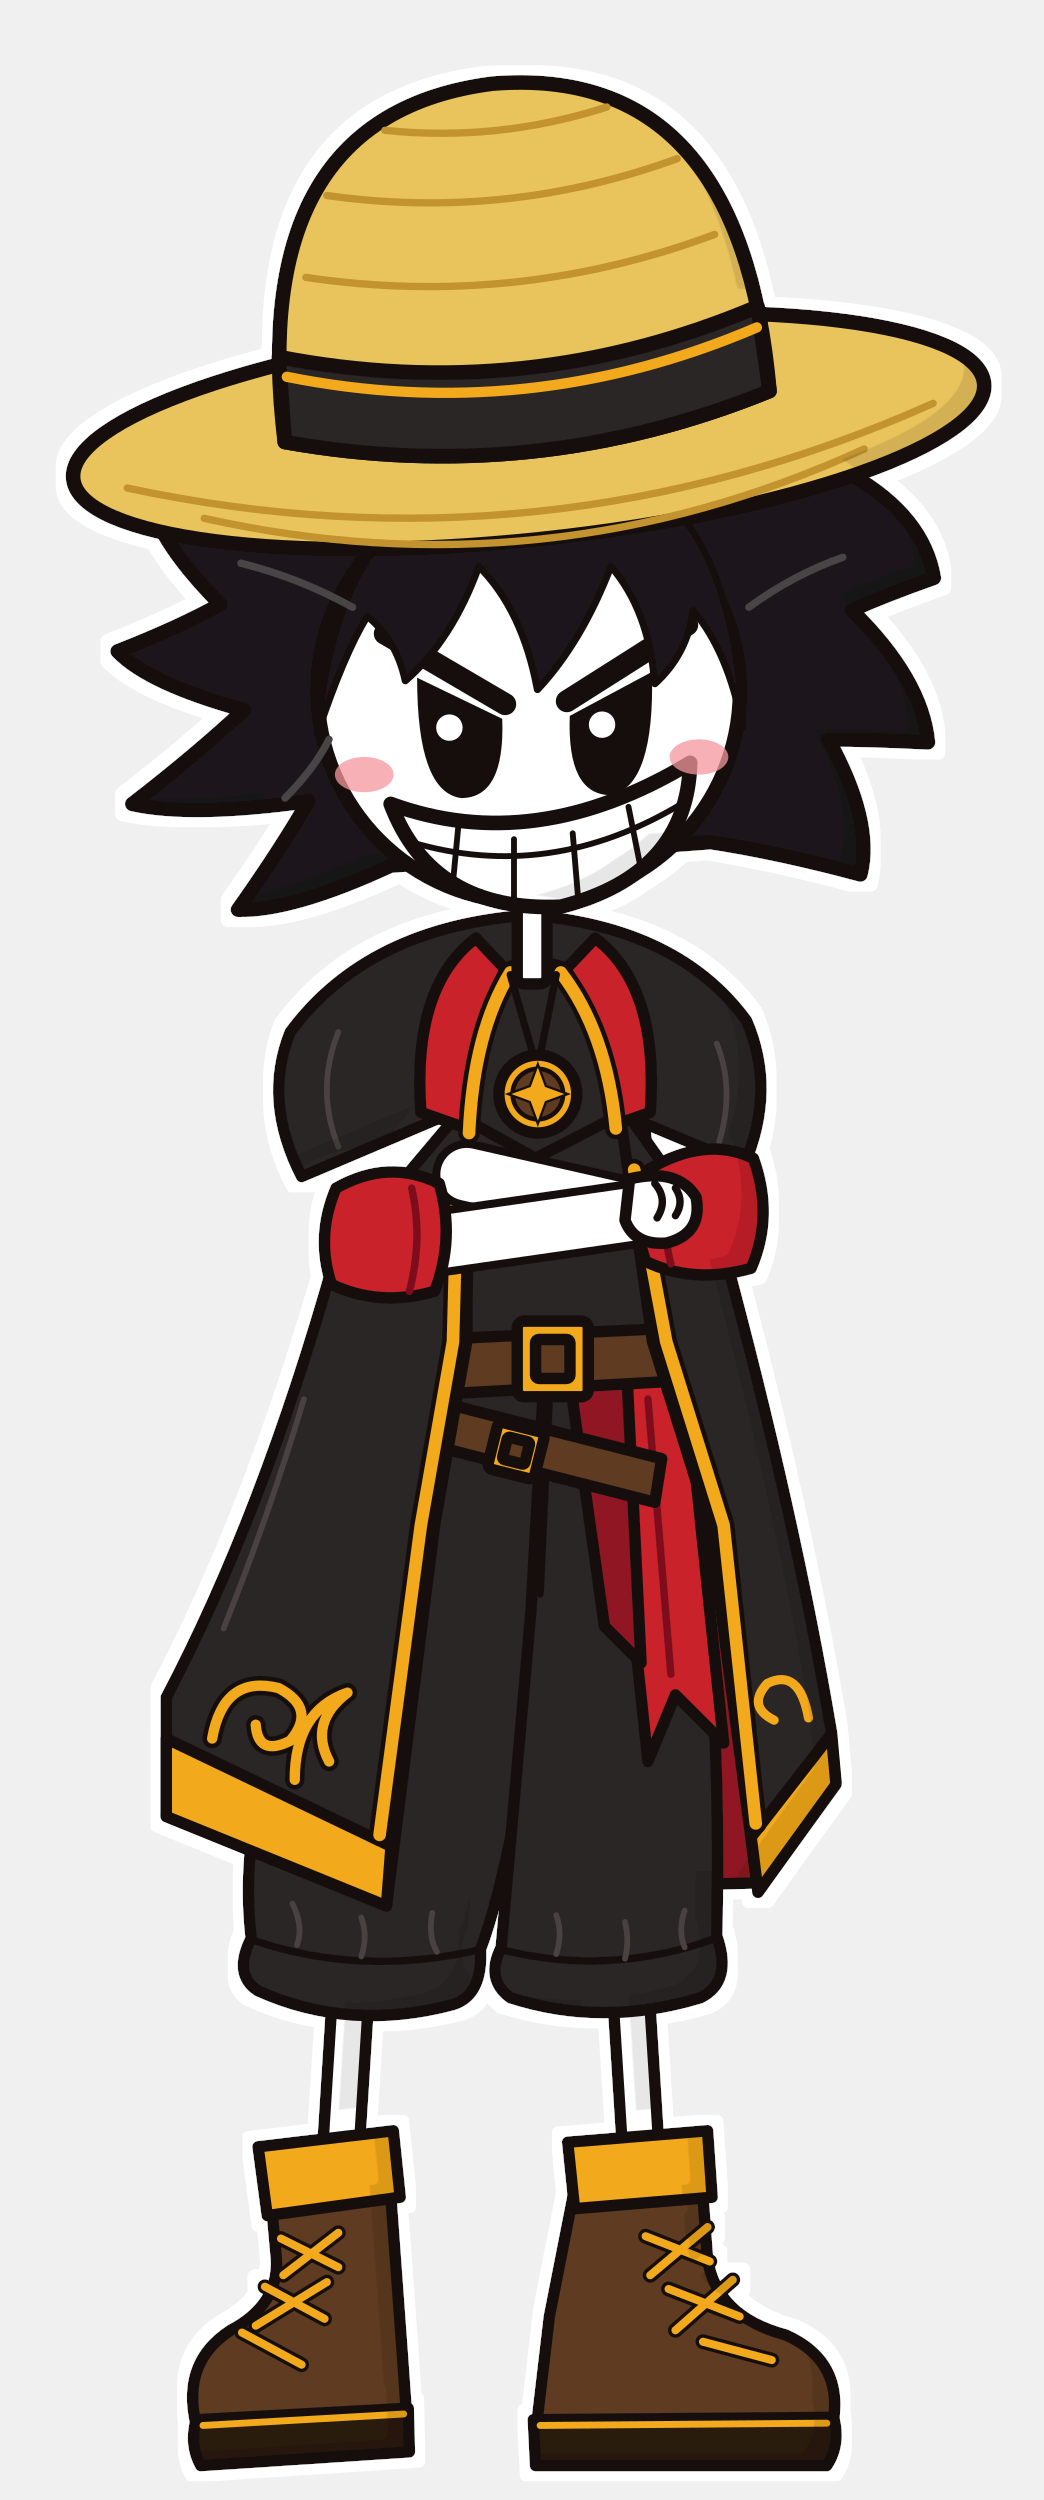
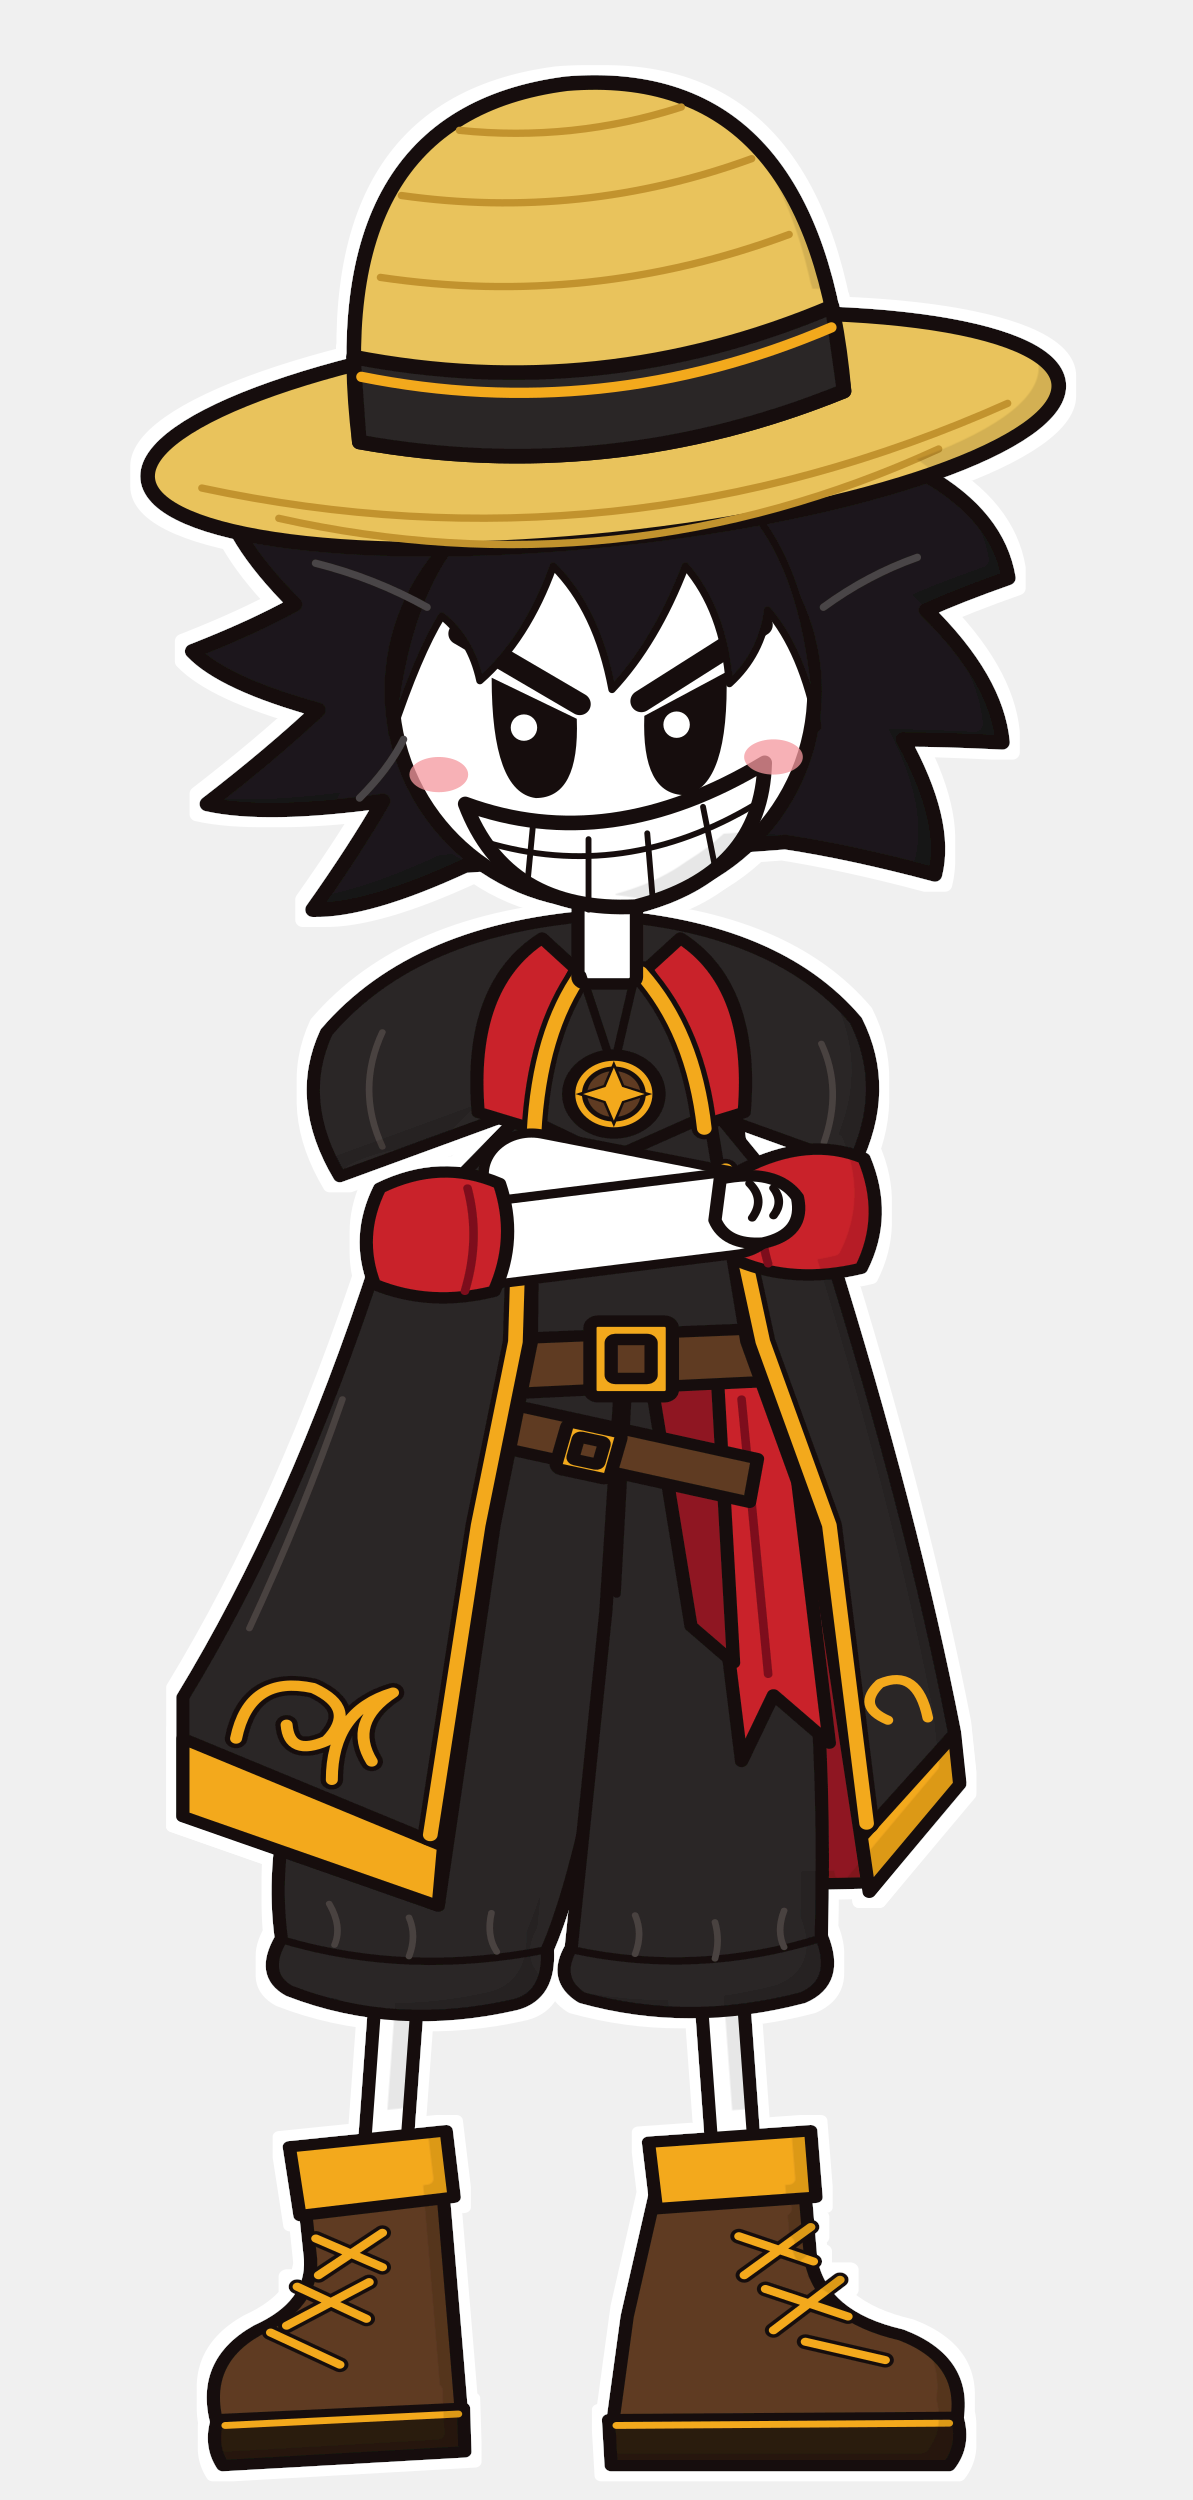
- <svg xmlns="http://www.w3.org/2000/svg" aria-label="James" viewBox="-145 -320 910 2180" width="910" height="2180">
+ <svg xmlns="http://www.w3.org/2000/svg" aria-label="James" viewBox="-210 -320 1040 2180" width="1040" height="2180">
  <defs>
    <filter id="sticker" x="-15%" y="-10%" width="130%" height="120%">
      <feOffset in="SourceAlpha" dx="-24" dy="-16" result="off" />
      <feComposite in="SourceAlpha" in2="off" operator="out" result="rand" />
      <feFlood flood-color="#000" flood-opacity="0.2" />
      <feComposite in2="rand" operator="in" result="schatten" />
      <feMerge result="fig">
        <feMergeNode in="SourceGraphic" />
        <feMergeNode in="schatten" />
      </feMerge>
      <feMorphology in="SourceAlpha" operator="dilate" radius="11" result="d" />
      <feFlood flood-color="#fff" />
      <feComposite in2="d" operator="in" result="o" />
      <feMerge>
        <feMergeNode in="o" />
        <feMergeNode in="fig" />
      </feMerge>
    </filter>
    <clipPath id="unterHut">
      <rect x="-100" y="140" width="900" height="700" />
    </clipPath>
    <style>
      .o{stroke:#17110f;stroke-width:10;stroke-linejoin:round;stroke-linecap:round}
      .blk{fill:#2b2627}.red{fill:#c9222b}.dred{fill:#8f1521}.gold{fill:#f3a91e}
      .brn{fill:#5e3b22}.wht{fill:#fff}
      .trim{fill:none;stroke:#f3a91e;stroke-width:11;stroke-linejoin:round;stroke-linecap:round}
      .trimo{fill:none;stroke:#17110f;stroke-width:19;stroke-linejoin:round;stroke-linecap:round}
      .ln{fill:none;stroke:#17110f;stroke-width:6.5;stroke-linecap:round;stroke-linejoin:round}
      .fold{fill:none;stroke:#49423f;stroke-width:5;stroke-linecap:round}
    </style>
  </defs>
  <g id="james" filter="url(#sticker)">
-     <g id="mantel-hinten">
-       <path class="o dred" d="M240 800 L440 800 L580 1225 L512 1322 L190 1330 L60 1250 Z" />
-     </g>
-     <g id="bein-links">
-       <path class="o wht" d="M146 1400 L178 1400 L166 1590 L134 1590 Z" />
-       <g id="stiefel-links">
-         <path class="o brn" d="M90 1584 L194 1570 L206 1735 L210 1792 L28 1802 Q10 1742 56 1712 Q98 1690 96 1650 Z" />
-         <path class="o" fill="#2c1a10" d="M26 1790 L211 1780 L212 1818 L30 1830 Q20 1812 26 1790 Z" />
-         <path class="trim" style="stroke-width:6" d="M32 1795 L207 1785" />
-         <path class="o gold" d="M80 1552 L198 1538 L204 1596 L88 1612 Z" />
-         <path class="trimo" style="stroke-width:13" d="M100 1632 L150 1657 M150 1627 L102 1664 M86 1674 L138 1702 M140 1670 L78 1708 M66 1714 L118 1742" />
-         <path class="trim" style="stroke-width:7" d="M100 1632 L150 1657 M150 1627 L102 1664 M86 1674 L138 1702 M140 1670 L78 1708 M66 1714 L118 1742" />
+     <g id="koerper" transform="translate(316 0) scale(1.16 1) translate(-316 0)">
+       <g id="mantel-hinten">
+         <path class="o dred" d="M240 800 L440 800 L580 1225 L512 1322 L190 1330 L60 1250 Z" />
      </g>
-     </g>
-     <g id="bein-rechts">
-       <path class="o wht" d="M388 1400 L420 1400 L432 1590 L400 1590 Z" />
-       <g id="stiefel-rechts">
-         <path class="o brn" d="M358 1578 L466 1568 L472 1650 Q480 1700 540 1716 Q594 1740 580 1800 L322 1802 L334 1700 Z" />
-         <path class="o" fill="#2c1a10" d="M320 1790 L582 1788 Q588 1812 576 1830 L322 1830 Z" />
-         <path class="trim" style="stroke-width:6" d="M326 1795 L576 1793" />
-         <path class="o gold" d="M350 1548 L472 1538 L476 1596 L356 1606 Z" />
-         <path class="trimo" style="stroke-width:13" d="M418 1630 L474 1652 M472 1622 L422 1664 M438 1676 L500 1700 M494 1668 L444 1712 M468 1722 L528 1738" />
-         <path class="trim" style="stroke-width:7" d="M418 1630 L474 1652 M472 1622 L422 1664 M438 1676 L500 1700 M494 1668 L444 1712 M468 1722 L528 1738" />
+       <g id="bein-links">
+         <path class="o wht" d="M146 1400 L178 1400 L166 1590 L134 1590 Z" />
+         <g id="stiefel-links">
+           <path class="o brn" d="M90 1584 L194 1570 L206 1735 L210 1792 L28 1802 Q10 1742 56 1712 Q98 1690 96 1650 Z" />
+           <path class="o" fill="#2c1a10" d="M26 1790 L211 1780 L212 1818 L30 1830 Q20 1812 26 1790 Z" />
+           <path class="trim" style="stroke-width:6" d="M32 1795 L207 1785" />
+           <path class="o gold" d="M80 1552 L198 1538 L204 1596 L88 1612 Z" />
+           <path class="trimo" style="stroke-width:13" d="M100 1632 L150 1657 M150 1627 L102 1664 M86 1674 L138 1702 M140 1670 L78 1708 M66 1714 L118 1742" />
+           <path class="trim" style="stroke-width:7" d="M100 1632 L150 1657 M150 1627 L102 1664 M86 1674 L138 1702 M140 1670 L78 1708 M66 1714 L118 1742" />
+         </g>
      </g>
-     </g>
-     <g id="hose">
-       <path class="o blk" d="M245 870 L345 870 L332 1085 Q304 1300 274 1380 Q276 1420 250 1428 Q160 1452 80 1416 Q58 1402 74 1370 Q60 1250 130 1100 Z" />
-       <path class="o blk" d="M330 870 L442 870 Q486 1100 480 1368 Q494 1408 466 1422 Q380 1448 300 1422 Q278 1406 292 1378 L318 1085 Z" />
-       <path class="ln" d="M124 1150 L206 1166 L196 1256 L108 1240 Z M120 1180 L203 1196" />
-       <path class="ln" d="M334 900 L326 1070 M76 1372 Q170 1404 274 1380 M292 1380 Q386 1404 480 1370" />
-       <path class="fold" d="M110 1340 q10 20 4 36 M170 1352 q6 16 0 34 M232 1348 q-4 20 4 34 M340 1350 q6 16 0 34 M400 1356 q4 16 0 32 M452 1346 q-6 18 0 32" />
-     </g>
-     <g id="torso">
-       <path class="o blk" d="M258 530 L402 530 L442 880 L238 880 Z" />
-     </g>
-     <g id="schaerpe">
-       <path class="o red" d="M384 878 L452 874 L486 1200 L444 1158 L420 1216 Z" />
-       <path class="o dred" d="M352 885 L402 885 L414 1130 L382 1098 Z" />
-       <path class="ln" style="stroke:#7d111b" d="M420 900 L440 1140" />
-     </g>
-     <g id="guertel">
-       <path class="o brn" d="M232 848 L446 838 L450 884 L234 896 Z" />
-       <path class="o brn" d="M236 902 L432 952 L426 990 L230 940 Z" />
-       <rect class="o gold" x="306" y="832" width="62" height="66" rx="6" />
-       <rect class="o brn" x="322" y="848" width="30" height="34" rx="3" />
-       <rect class="o gold" x="284" y="924" width="42" height="42" rx="5" transform="rotate(14 305 945)" />
-       <rect class="o brn" x="295" y="935" width="20" height="20" rx="2" transform="rotate(14 305 945)" />
-     </g>
-     <g id="mantel-links">
-       <path class="o blk" d="M146 780 L264 640 L262 850 L234 1010 L192 1342 L0 1264 L0 1160 Q84 1000 146 780 Z" />
-       <path class="o gold" d="M0 1196 L196 1290 L192 1342 L0 1264 Z" />
-       <path class="trimo" d="M254 700 L250 850 L222 1010 L186 1280" />
-       <path class="trim" d="M254 700 L250 850 L222 1010 L186 1280" />
-       <path class="trimo" style="stroke-width:17" d="M40 1196 q10 -56 58 -44 q34 18 10 46 q-28 14 -30 -14 M112 1232 q0 -60 46 -76 q-34 26 -16 60" />
-       <path class="trim" style="stroke-width:9" d="M40 1196 q10 -56 58 -44 q34 18 10 46 q-28 14 -30 -14 M112 1232 q0 -60 46 -76 q-34 26 -16 60" />
-       <path class="fold" d="M120 900 Q90 1000 50 1100" />
-     </g>
-     <g id="mantel-rechts">
-       <path class="o blk" d="M486 770 L394 640 L424 850 L474 1010 L516 1330 L584 1234 L580 1190 Q548 1000 486 770 Z" />
-       <path class="o gold" d="M510 1282 L580 1192 L584 1236 L516 1330 Z" />
-       <path class="trimo" d="M408 700 L436 850 L486 1010 L514 1270" />
-       <path class="trim" d="M408 700 L436 850 L486 1010 L514 1270" />
-       <path class="trim" style="stroke-width:8" d="M560 1178 q-8 -44 -36 -30 q-18 20 6 32" />
-     </g>
-     <g id="kapuze">
-       <path class="o blk" d="M316 478 Q176 488 108 580 Q84 640 118 706 L250 650 L322 560 L394 650 L504 696 Q532 630 506 570 Q446 488 316 478 Z" />
-       <path class="o red" d="M270 498 Q214 540 222 650 L262 664 Q262 576 304 534 Z" />
-       <path class="o red" d="M374 498 Q430 540 422 650 L394 660 Q384 576 340 534 Z" />
-       <path class="o blk" d="M296 524 Q270 580 268 660 L322 690 L388 656 Q376 576 348 524 Q322 514 296 524 Z" />
-       <path class="trimo" d="M300 528 Q268 580 264 668 M344 528 Q384 580 392 664" />
-       <path class="trim" d="M300 528 Q268 580 264 668 M344 528 Q384 580 392 664" />
-       <path class="fold" d="M150 580 Q130 630 150 680 M480 590 Q496 630 482 676" />
-     </g>
-     <g id="hals">
-       <rect class="o wht" x="306" y="452" width="26" height="86" rx="6" />
-       <path class="ln" d="M300 530 L320 600 M340 530 L326 600" />
-       <circle class="o gold" cx="324" cy="634" r="34" />
-       <circle cx="324" cy="634" r="22" fill="#5e3b22" stroke="#17110f" stroke-width="4" />
-       <path fill="#f3a91e" stroke="#17110f" stroke-width="2" d="M324 608 L331 627 L350 634 L331 641 L324 660 L317 641 L298 634 L317 627 Z" />
-     </g>
-     <g id="arm-rechts">
-       <path class="trimo" style="stroke-width:60" d="M474 752 L262 704" />
-       <path fill="none" stroke="#fff" stroke-width="46" stroke-linecap="round" d="M474 752 L262 704" />
-       <path class="o red" d="M420 700 Q470 670 512 690 Q530 740 510 786 Q460 800 418 780 Q404 740 420 700 Z" />
-       <path class="ln" style="stroke:#7d111b" d="M440 706 Q430 744 440 782" />
-     </g>
-     <g id="arm-links">
-       <path class="trimo" style="stroke-width:60" d="M190 770 L412 738" />
-       <path fill="none" stroke="#fff" stroke-width="46" stroke-linecap="round" d="M190 770 L412 738" />
-       <path class="o wht" d="M404 708 Q446 698 462 724 Q468 756 436 764 Q408 766 400 744 Z" />
-       <path class="ln" d="M426 712 q12 14 2 30 M444 716 q8 12 0 24" />
-       <path class="o red" d="M148 716 Q194 690 238 712 Q252 760 234 806 Q186 820 144 800 Q130 758 148 716 Z" />
-       <path class="ln" style="stroke:#7d111b" d="M214 716 Q224 760 212 806" />
+       <g id="bein-rechts">
+         <path class="o wht" d="M388 1400 L420 1400 L432 1590 L400 1590 Z" />
+         <g id="stiefel-rechts">
+           <path class="o brn" d="M358 1578 L466 1568 L472 1650 Q480 1700 540 1716 Q594 1740 580 1800 L322 1802 L334 1700 Z" />
+           <path class="o" fill="#2c1a10" d="M320 1790 L582 1788 Q588 1812 576 1830 L322 1830 Z" />
+           <path class="trim" style="stroke-width:6" d="M326 1795 L576 1793" />
+           <path class="o gold" d="M350 1548 L472 1538 L476 1596 L356 1606 Z" />
+           <path class="trimo" style="stroke-width:13" d="M418 1630 L474 1652 M472 1622 L422 1664 M438 1676 L500 1700 M494 1668 L444 1712 M468 1722 L528 1738" />
+           <path class="trim" style="stroke-width:7" d="M418 1630 L474 1652 M472 1622 L422 1664 M438 1676 L500 1700 M494 1668 L444 1712 M468 1722 L528 1738" />
+         </g>
+       </g>
+       <g id="hose">
+         <path class="o blk" d="M245 870 L345 870 L332 1085 Q304 1300 274 1380 Q276 1420 250 1428 Q160 1452 80 1416 Q58 1402 74 1370 Q60 1250 130 1100 Z" />
+         <path class="o blk" d="M330 870 L442 870 Q486 1100 480 1368 Q494 1408 466 1422 Q380 1448 300 1422 Q278 1406 292 1378 L318 1085 Z" />
+         <path class="ln" d="M124 1150 L206 1166 L196 1256 L108 1240 Z M120 1180 L203 1196" />
+         <path class="ln" d="M334 900 L326 1070 M76 1372 Q170 1404 274 1380 M292 1380 Q386 1404 480 1370" />
+         <path class="fold" d="M110 1340 q10 20 4 36 M170 1352 q6 16 0 34 M232 1348 q-4 20 4 34 M340 1350 q6 16 0 34 M400 1356 q4 16 0 32 M452 1346 q-6 18 0 32" />
+       </g>
+       <g id="torso">
+         <path class="o blk" d="M258 530 L402 530 L442 880 L238 880 Z" />
+       </g>
+       <g id="schaerpe">
+         <path class="o red" d="M384 878 L452 874 L486 1200 L444 1158 L420 1216 Z" />
+         <path class="o dred" d="M352 885 L402 885 L414 1130 L382 1098 Z" />
+         <path class="ln" style="stroke:#7d111b" d="M420 900 L440 1140" />
+       </g>
+       <g id="guertel">
+         <path class="o brn" d="M232 848 L446 838 L450 884 L234 896 Z" />
+         <path class="o brn" d="M236 902 L432 952 L426 990 L230 940 Z" />
+         <rect class="o gold" x="306" y="832" width="62" height="66" rx="6" />
+         <rect class="o brn" x="322" y="848" width="30" height="34" rx="3" />
+         <rect class="o gold" x="284" y="924" width="42" height="42" rx="5" transform="rotate(14 305 945)" />
+         <rect class="o brn" x="295" y="935" width="20" height="20" rx="2" transform="rotate(14 305 945)" />
+       </g>
+       <g id="mantel-links">
+         <path class="o blk" d="M146 780 L264 640 L262 850 L234 1010 L192 1342 L0 1264 L0 1160 Q84 1000 146 780 Z" />
+         <path class="o gold" d="M0 1196 L196 1290 L192 1342 L0 1264 Z" />
+         <path class="trimo" d="M254 700 L250 850 L222 1010 L186 1280" />
+         <path class="trim" d="M254 700 L250 850 L222 1010 L186 1280" />
+         <path class="trimo" style="stroke-width:17" d="M40 1196 q10 -56 58 -44 q34 18 10 46 q-28 14 -30 -14 M112 1232 q0 -60 46 -76 q-34 26 -16 60" />
+         <path class="trim" style="stroke-width:9" d="M40 1196 q10 -56 58 -44 q34 18 10 46 q-28 14 -30 -14 M112 1232 q0 -60 46 -76 q-34 26 -16 60" />
+         <path class="fold" d="M120 900 Q90 1000 50 1100" />
+       </g>
+       <g id="mantel-rechts">
+         <path class="o blk" d="M486 770 L394 640 L424 850 L474 1010 L516 1330 L584 1234 L580 1190 Q548 1000 486 770 Z" />
+         <path class="o gold" d="M510 1282 L580 1192 L584 1236 L516 1330 Z" />
+         <path class="trimo" d="M408 700 L436 850 L486 1010 L514 1270" />
+         <path class="trim" d="M408 700 L436 850 L486 1010 L514 1270" />
+         <path class="trim" style="stroke-width:8" d="M560 1178 q-8 -44 -36 -30 q-18 20 6 32" />
+       </g>
+       <g id="kapuze">
+         <path class="o blk" d="M316 478 Q176 488 108 580 Q84 640 118 706 L250 650 L322 560 L394 650 L504 696 Q532 630 506 570 Q446 488 316 478 Z" />
+         <path class="o red" d="M270 498 Q214 540 222 650 L262 664 Q262 576 304 534 Z" />
+         <path class="o red" d="M374 498 Q430 540 422 650 L394 660 Q384 576 340 534 Z" />
+         <path class="o blk" d="M296 524 Q270 580 268 660 L322 690 L388 656 Q376 576 348 524 Q322 514 296 524 Z" />
+         <path class="trimo" d="M300 528 Q268 580 264 668 M344 528 Q384 580 392 664" />
+         <path class="trim" d="M300 528 Q268 580 264 668 M344 528 Q384 580 392 664" />
+         <path class="fold" d="M150 580 Q130 630 150 680 M480 590 Q496 630 482 676" />
+       </g>
+       <g id="hals">
+         <rect class="o wht" x="297" y="452" width="44" height="86" rx="6" />
+         <path class="ln" d="M300 530 L320 600 M340 530 L326 600" />
+         <circle class="o gold" cx="324" cy="634" r="34" />
+         <circle cx="324" cy="634" r="22" fill="#5e3b22" stroke="#17110f" stroke-width="4" />
+         <path fill="#f3a91e" stroke="#17110f" stroke-width="2" d="M324 608 L331 627 L350 634 L331 641 L324 660 L317 641 L298 634 L317 627 Z" />
+       </g>
+       <g id="arm-rechts">
+         <path class="trimo" style="stroke-width:80" d="M474 752 L262 704" />
+         <path fill="none" stroke="#fff" stroke-width="64" stroke-linecap="round" d="M474 752 L262 704" />
+         <path class="o red" d="M420 700 Q470 670 512 690 Q530 740 510 786 Q460 800 418 780 Q404 740 420 700 Z" />
+         <path class="ln" style="stroke:#7d111b" d="M440 706 Q430 744 440 782" />
+       </g>
+       <g id="arm-links">
+         <path class="trimo" style="stroke-width:80" d="M190 770 L412 738" />
+         <path fill="none" stroke="#fff" stroke-width="64" stroke-linecap="round" d="M190 770 L412 738" />
+         <path class="o wht" d="M404 708 Q446 698 462 724 Q468 756 436 764 Q408 766 400 744 Z" />
+         <path class="ln" d="M426 712 q12 14 2 30 M444 716 q8 12 0 24" />
+         <path class="o red" d="M148 716 Q194 690 238 712 Q252 760 234 806 Q186 820 144 800 Q130 758 148 716 Z" />
+         <path class="ln" style="stroke:#7d111b" d="M214 716 Q224 760 212 806" />
+       </g>
    </g>
    <g id="kopf" transform="translate(316 486) scale(1.28) translate(-316 -486)">
      <path id="haare-hinten" clip-path="url(#unterHut)" class="o" fill="#1d191a" d="M222,446 Q155,477 118,476 Q147,435 166,402 Q86,413 46,404 Q90,370 122,340 Q57,322 36,300 Q77,284 106,268 Q60,222 56,188 Q100,192 134,190 Q104,125 108,88 Q159,109 202,120 Q207,54 230,28 Q262,60 292,80 Q317,20 342,4 Q366,43 392,70 Q442,29 474,28 Q475,74 482,110 Q539,94 564,108 Q545,147 536,180 Q585,208 592,250 Q558,262 536,272 Q584,319 588,362 Q548,360 520,360 Q551,416 542,452 Q486,437 440,430 Z" />
      <circle class="o wht" cx="316" cy="327" r="144" />
      <g id="gesicht">
        <path fill="#17110f" d="M240 318 L298 346 Q300 400 270 400 Q240 396 240 318 Z" />
        <path fill="#17110f" d="M400 314 L344 344 Q342 398 372 398 Q402 392 400 314 Z" />
        <path class="ln" style="stroke-width:15" d="M218 288 L300 336 M424 282 L342 334" />
        <path class="o wht" d="M222 404 Q320 440 426 376 Q424 452 338 474 Q250 478 222 404 Z" />
        <path class="ln" style="stroke-width:4" d="M236 430 Q330 458 420 404 M268 420 L264 462 M306 428 L306 476 M346 424 L350 472 M384 406 L392 446" />
      </g>
      <circle cx="262" cy="352" r="9" fill="#fff" />
      <circle cx="366" cy="350" r="9" fill="#fff" />
      <ellipse cx="204" cy="384" rx="20" ry="12" fill="#f4979d" opacity=".75" />
      <ellipse cx="432" cy="372" rx="20" ry="12" fill="#f4979d" opacity=".75" />
      <path id="pony" fill="#1d191a" stroke="#17110f" stroke-width="5" stroke-linejoin="round" d="M172 356 Q184 230 250 196 L400 188 Q456 230 462 352 Q452 300 428 272 Q424 302 402 322 Q398 272 372 242 Q352 294 322 326 Q312 272 282 242 Q264 292 232 320 Q226 292 206 276 Q190 302 172 356 Z" />
      <path fill="none" stroke="#4a4446" stroke-width="5" stroke-linecap="round" d="M230 110 Q262 150 280 200 M330 80 Q346 130 350 190 M440 110 Q420 150 414 200 M120 240 Q160 250 196 270 M530 236 Q496 248 466 270 M150 400 Q170 380 180 360" />
      <g id="strohhut" transform="rotate(-6 316 150)">
        <ellipse class="o" fill="#e9c35c" cx="316" cy="150" rx="312" ry="74" />
        <path fill="none" stroke="#c2932f" stroke-width="5" stroke-linecap="round" d="M40 160 Q316 250 592 160 M90 186 Q316 262 542 186" />
        <path class="o" fill="#e9c35c" d="M150 140 Q146 -84 316 -88 Q486 -84 482 140 Q316 188 150 140 Z" />
        <path fill="none" stroke="#c2932f" stroke-width="5" stroke-linecap="round" d="M176 30 Q316 66 456 30 M196 -24 Q316 6 436 -24 M240 -64 Q316 -48 392 -64" />
        <path class="o blk" d="M152 82 Q316 132 480 82 L482 140 Q316 188 150 140 Z" />
        <path class="trim" style="stroke-width:7" d="M156 96 Q316 146 478 96" />
      </g>
    </g>
  </g>
</svg>
